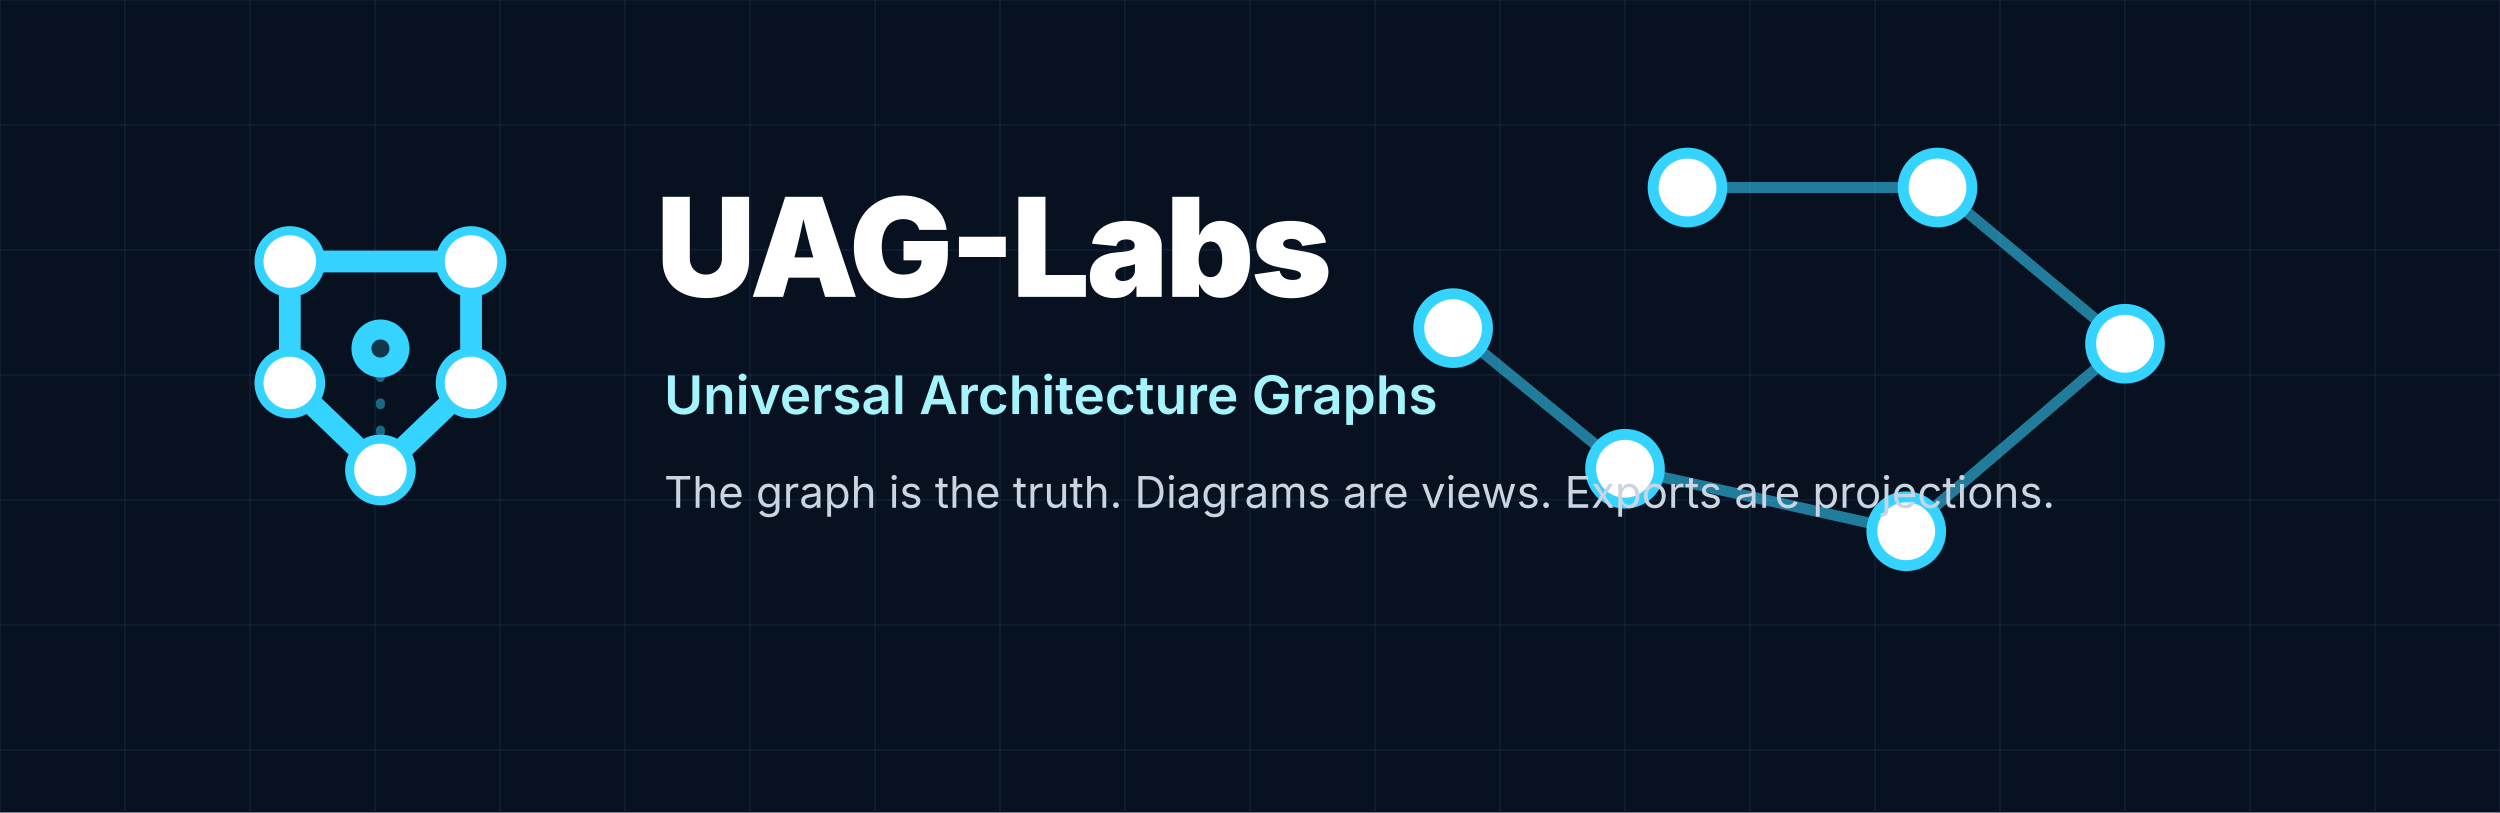
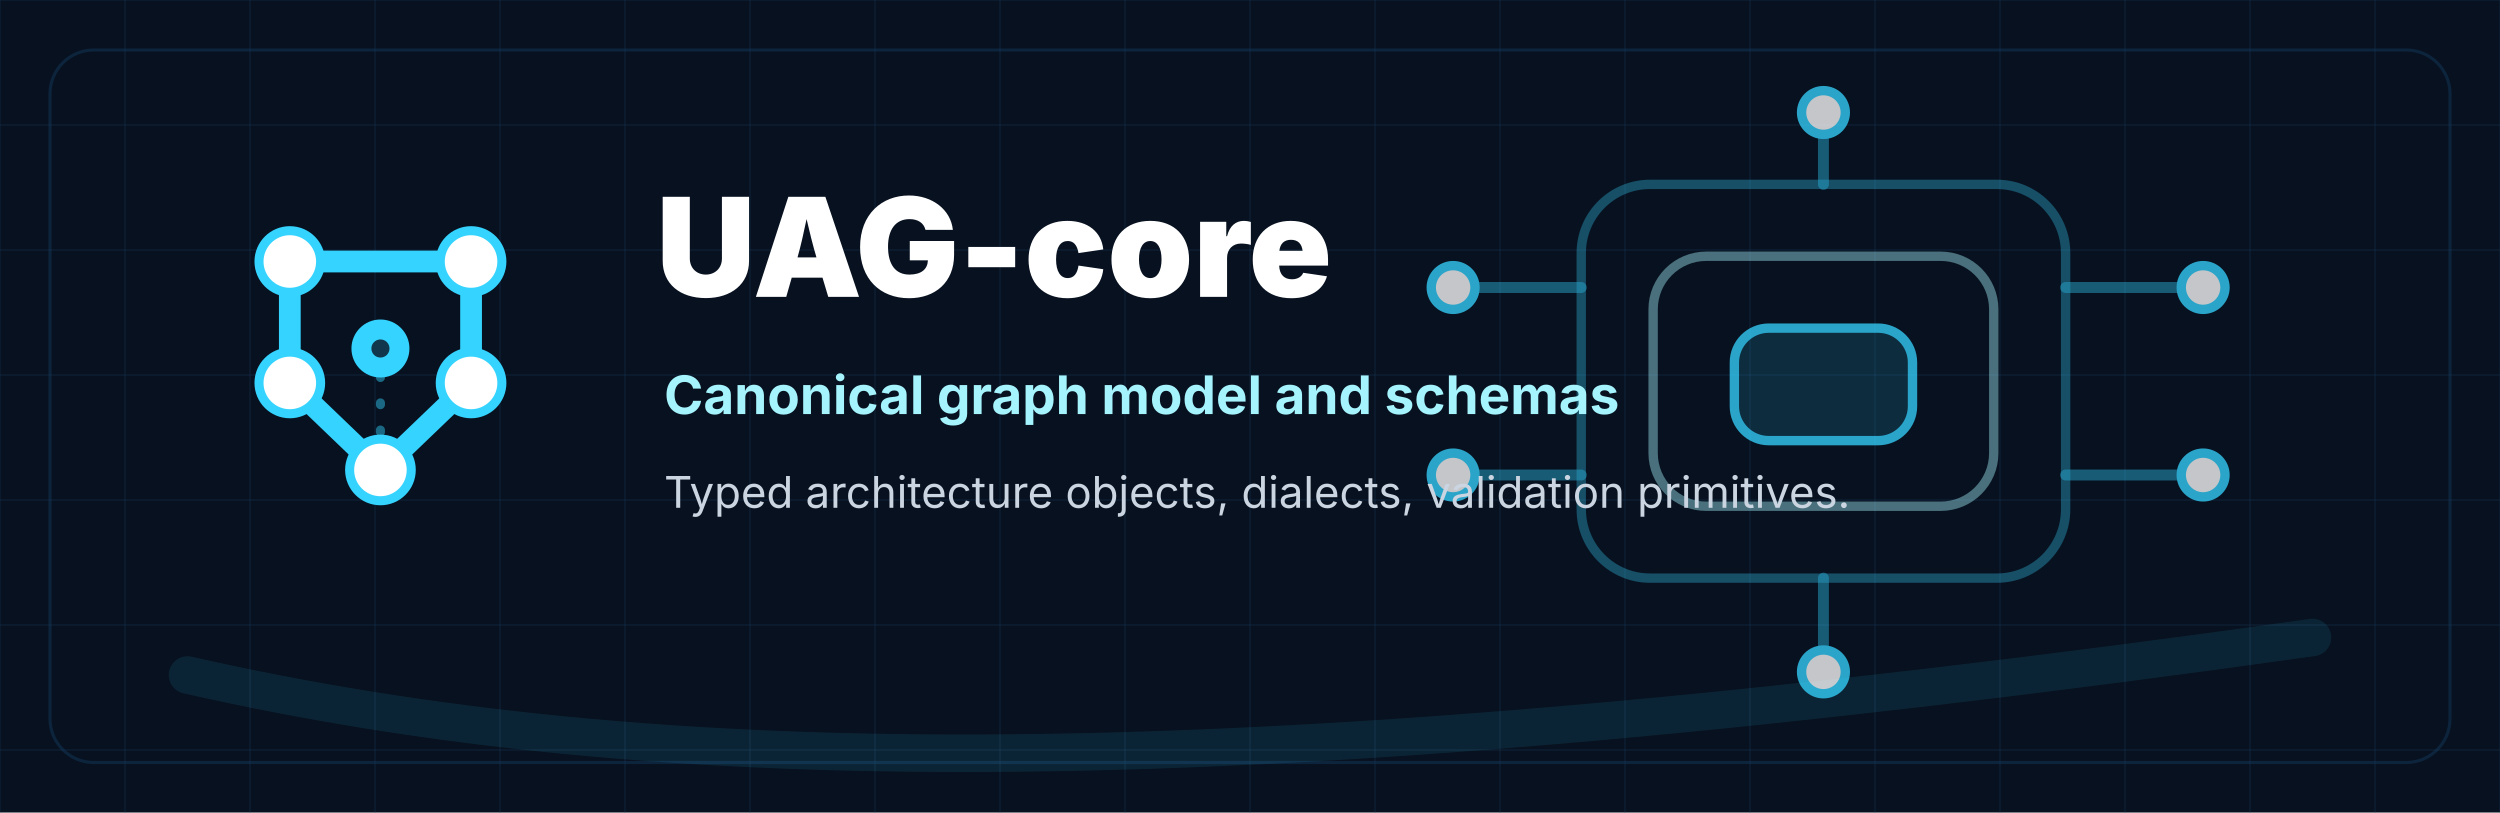
<svg xmlns="http://www.w3.org/2000/svg" width="1600" height="520" viewBox="0 0 1600 520" fill="none">
  <rect width="1600" height="520" fill="#07111F" />
-   <path d="M0 0 L0 520" stroke="#1E3A5F" stroke-opacity="0.35" stroke-width="1" />
-   <path d="M80 0 L80 520" stroke="#1E3A5F" stroke-opacity="0.35" stroke-width="1" />
-   <path d="M160 0 L160 520" stroke="#1E3A5F" stroke-opacity="0.35" stroke-width="1" />
-   <path d="M240 0 L240 520" stroke="#1E3A5F" stroke-opacity="0.35" stroke-width="1" />
-   <path d="M320 0 L320 520" stroke="#1E3A5F" stroke-opacity="0.35" stroke-width="1" />
-   <path d="M400 0 L400 520" stroke="#1E3A5F" stroke-opacity="0.35" stroke-width="1" />
-   <path d="M480 0 L480 520" stroke="#1E3A5F" stroke-opacity="0.35" stroke-width="1" />
-   <path d="M560 0 L560 520" stroke="#1E3A5F" stroke-opacity="0.35" stroke-width="1" />
-   <path d="M640 0 L640 520" stroke="#1E3A5F" stroke-opacity="0.35" stroke-width="1" />
-   <path d="M720 0 L720 520" stroke="#1E3A5F" stroke-opacity="0.35" stroke-width="1" />
-   <path d="M800 0 L800 520" stroke="#1E3A5F" stroke-opacity="0.35" stroke-width="1" />
-   <path d="M880 0 L880 520" stroke="#1E3A5F" stroke-opacity="0.35" stroke-width="1" />
-   <path d="M960 0 L960 520" stroke="#1E3A5F" stroke-opacity="0.35" stroke-width="1" />
-   <path d="M1040 0 L1040 520" stroke="#1E3A5F" stroke-opacity="0.35" stroke-width="1" />
-   <path d="M1120 0 L1120 520" stroke="#1E3A5F" stroke-opacity="0.35" stroke-width="1" />
-   <path d="M1200 0 L1200 520" stroke="#1E3A5F" stroke-opacity="0.35" stroke-width="1" />
-   <path d="M1280 0 L1280 520" stroke="#1E3A5F" stroke-opacity="0.35" stroke-width="1" />
-   <path d="M1360 0 L1360 520" stroke="#1E3A5F" stroke-opacity="0.35" stroke-width="1" />
-   <path d="M1440 0 L1440 520" stroke="#1E3A5F" stroke-opacity="0.35" stroke-width="1" />
-   <path d="M1520 0 L1520 520" stroke="#1E3A5F" stroke-opacity="0.35" stroke-width="1" />
-   <path d="M1600 0 L1600 520" stroke="#1E3A5F" stroke-opacity="0.35" stroke-width="1" />
-   <path d="M0 0 L1600 0" stroke="#1E3A5F" stroke-opacity="0.35" stroke-width="1" />
-   <path d="M0 80 L1600 80" stroke="#1E3A5F" stroke-opacity="0.35" stroke-width="1" />
-   <path d="M0 160 L1600 160" stroke="#1E3A5F" stroke-opacity="0.35" stroke-width="1" />
-   <path d="M0 240 L1600 240" stroke="#1E3A5F" stroke-opacity="0.35" stroke-width="1" />
-   <path d="M0 320 L1600 320" stroke="#1E3A5F" stroke-opacity="0.35" stroke-width="1" />
-   <path d="M0 400 L1600 400" stroke="#1E3A5F" stroke-opacity="0.35" stroke-width="1" />
-   <path d="M0 480 L1600 480" stroke="#1E3A5F" stroke-opacity="0.35" stroke-width="1" />
-   <path d="M1080 120 L1240 120" stroke="#35D3FF" stroke-opacity="0.55" stroke-width="7" stroke-linecap="round" />
-   <path d="M1240 120 L1360 220" stroke="#35D3FF" stroke-opacity="0.55" stroke-width="7" stroke-linecap="round" />
-   <path d="M1360 220 L1220 340" stroke="#35D3FF" stroke-opacity="0.55" stroke-width="7" stroke-linecap="round" />
-   <path d="M1220 340 L1040 300" stroke="#35D3FF" stroke-opacity="0.55" stroke-width="7" stroke-linecap="round" />
-   <path d="M1040 300 L930 210" stroke="#35D3FF" stroke-opacity="0.55" stroke-width="7" stroke-linecap="round" />
-   <circle cx="1080" cy="120" r="22" fill="#FFFFFF" stroke="#35D3FF" stroke-width="7" />
-   <circle cx="1240" cy="120" r="22" fill="#FFFFFF" stroke="#35D3FF" stroke-width="7" />
-   <circle cx="1360" cy="220" r="22" fill="#FFFFFF" stroke="#35D3FF" stroke-width="7" />
-   <circle cx="1220" cy="340" r="22" fill="#FFFFFF" stroke="#35D3FF" stroke-width="7" />
-   <circle cx="1040" cy="300" r="22" fill="#FFFFFF" stroke="#35D3FF" stroke-width="7" />
-   <circle cx="930" cy="210" r="22" fill="#FFFFFF" stroke="#35D3FF" stroke-width="7" />
+   <path d="M0 0 L0 520" stroke="#1E3A5F" stroke-opacity="0.28" stroke-width="1" />
+   <path d="M80 0 L80 520" stroke="#1E3A5F" stroke-opacity="0.28" stroke-width="1" />
+   <path d="M160 0 L160 520" stroke="#1E3A5F" stroke-opacity="0.28" stroke-width="1" />
+   <path d="M240 0 L240 520" stroke="#1E3A5F" stroke-opacity="0.28" stroke-width="1" />
+   <path d="M320 0 L320 520" stroke="#1E3A5F" stroke-opacity="0.28" stroke-width="1" />
+   <path d="M400 0 L400 520" stroke="#1E3A5F" stroke-opacity="0.28" stroke-width="1" />
+   <path d="M480 0 L480 520" stroke="#1E3A5F" stroke-opacity="0.28" stroke-width="1" />
+   <path d="M560 0 L560 520" stroke="#1E3A5F" stroke-opacity="0.28" stroke-width="1" />
+   <path d="M640 0 L640 520" stroke="#1E3A5F" stroke-opacity="0.28" stroke-width="1" />
+   <path d="M720 0 L720 520" stroke="#1E3A5F" stroke-opacity="0.28" stroke-width="1" />
+   <path d="M800 0 L800 520" stroke="#1E3A5F" stroke-opacity="0.28" stroke-width="1" />
+   <path d="M880 0 L880 520" stroke="#1E3A5F" stroke-opacity="0.28" stroke-width="1" />
+   <path d="M960 0 L960 520" stroke="#1E3A5F" stroke-opacity="0.28" stroke-width="1" />
+   <path d="M1040 0 L1040 520" stroke="#1E3A5F" stroke-opacity="0.28" stroke-width="1" />
+   <path d="M1120 0 L1120 520" stroke="#1E3A5F" stroke-opacity="0.28" stroke-width="1" />
+   <path d="M1200 0 L1200 520" stroke="#1E3A5F" stroke-opacity="0.28" stroke-width="1" />
+   <path d="M1280 0 L1280 520" stroke="#1E3A5F" stroke-opacity="0.28" stroke-width="1" />
+   <path d="M1360 0 L1360 520" stroke="#1E3A5F" stroke-opacity="0.28" stroke-width="1" />
+   <path d="M1440 0 L1440 520" stroke="#1E3A5F" stroke-opacity="0.28" stroke-width="1" />
+   <path d="M1520 0 L1520 520" stroke="#1E3A5F" stroke-opacity="0.28" stroke-width="1" />
+   <path d="M1600 0 L1600 520" stroke="#1E3A5F" stroke-opacity="0.28" stroke-width="1" />
+   <path d="M0 0 L1600 0" stroke="#1E3A5F" stroke-opacity="0.28" stroke-width="1" />
+   <path d="M0 80 L1600 80" stroke="#1E3A5F" stroke-opacity="0.28" stroke-width="1" />
+   <path d="M0 160 L1600 160" stroke="#1E3A5F" stroke-opacity="0.28" stroke-width="1" />
+   <path d="M0 240 L1600 240" stroke="#1E3A5F" stroke-opacity="0.28" stroke-width="1" />
+   <path d="M0 320 L1600 320" stroke="#1E3A5F" stroke-opacity="0.28" stroke-width="1" />
+   <path d="M0 400 L1600 400" stroke="#1E3A5F" stroke-opacity="0.28" stroke-width="1" />
+   <path d="M0 480 L1600 480" stroke="#1E3A5F" stroke-opacity="0.28" stroke-width="1" />
+   <rect x="32" y="32" width="1536" height="456" rx="28" stroke="#133456" stroke-opacity="0.55" stroke-width="2" />
+   <path d="M120 432 C420 500 790 505 1480 408" stroke="#35D3FF" stroke-opacity="0.10" stroke-width="24" stroke-linecap="round" />
+   <g opacity="0.76">
+     <rect x="1012" y="118" width="310" height="252" rx="44" stroke="#35D3FF" stroke-width="6" stroke-opacity="0.42" />
+     <rect x="1058" y="164" width="218" height="160" rx="34" stroke="#A5F3FC" stroke-width="6" stroke-opacity="0.55" />
+     <rect x="1110" y="210" width="114" height="72" rx="22" fill="#35D3FF" fill-opacity="0.18" stroke="#35D3FF" stroke-width="6" />
+     <path d="M930 184 L1012 184 M930 304 L1012 304 M1322 184 L1410 184 M1322 304 L1410 304 M1167 72 L1167 118 M1167 370 L1167 430" stroke="#35D3FF" stroke-width="7" stroke-opacity="0.50" stroke-linecap="round" />
+     <circle cx="930" cy="184" r="14" fill="#FFFFFF" stroke="#35D3FF" stroke-width="6" />
+     <circle cx="930" cy="304" r="14" fill="#FFFFFF" stroke="#35D3FF" stroke-width="6" />
+     <circle cx="1410" cy="184" r="14" fill="#FFFFFF" stroke="#35D3FF" stroke-width="6" />
+     <circle cx="1410" cy="304" r="14" fill="#FFFFFF" stroke="#35D3FF" stroke-width="6" />
+     <circle cx="1167" cy="72" r="14" fill="#FFFFFF" stroke="#35D3FF" stroke-width="6" />
+     <circle cx="1167" cy="430" r="14" fill="#FFFFFF" stroke="#35D3FF" stroke-width="6" />
+   </g>
  <g transform="translate(95 85) scale(0.58)">
    <path d="M156 142 L156 276" stroke="#35D3FF" stroke-width="24" stroke-linecap="round" />
    <path d="M356 142 L356 276" stroke="#35D3FF" stroke-width="24" stroke-linecap="round" />
    <path d="M156 276 L256 372" stroke="#35D3FF" stroke-width="24" stroke-linecap="round" />
    <path d="M356 276 L256 372" stroke="#35D3FF" stroke-width="24" stroke-linecap="round" />
    <path d="M156 142 L356 142" stroke="#35D3FF" stroke-width="24" stroke-linecap="round" />
    <path d="M256 238 L256 372" stroke="#35D3FF" stroke-opacity="0.45" stroke-width="10" stroke-linecap="round" stroke-dasharray="2 28" />
    <circle cx="156" cy="142" r="34" fill="#FFFFFF" stroke="#35D3FF" stroke-width="10" />
    <circle cx="356" cy="142" r="34" fill="#FFFFFF" stroke="#35D3FF" stroke-width="10" />
    <circle cx="156" cy="276" r="34" fill="#FFFFFF" stroke="#35D3FF" stroke-width="10" />
    <circle cx="356" cy="276" r="34" fill="#FFFFFF" stroke="#35D3FF" stroke-width="10" />
    <circle cx="256" cy="372" r="34" fill="#FFFFFF" stroke="#35D3FF" stroke-width="10" />
    <circle cx="256" cy="238" r="27" fill="#35D3FF" stroke="#35D3FF" stroke-width="10" />
    <circle cx="256" cy="238" r="10" fill="#07111F" fill-opacity="0.8" />
  </g>
-   <text x="420" y="190" fill="#FFFFFF" font-family="Inter, Segoe UI, Arial, sans-serif" font-size="88" font-weight="850" letter-spacing="-2">UAG-Labs</text>
-   <text x="425" y="265" fill="#A5F3FC" font-family="Inter, Segoe UI, Arial, sans-serif" font-size="34" font-weight="600">Universal Architecture Graphs</text>
-   <text x="425" y="325" fill="#CBD5E1" font-family="Inter, Segoe UI, Arial, sans-serif" font-size="28">The graph is the truth. Diagrams are views. Exports are projections.</text>
+   <text x="420" y="190" fill="#FFFFFF" font-family="Inter, Segoe UI, Arial, sans-serif" font-size="88" font-weight="850">UAG-core</text>
+   <text x="425" y="265" fill="#A5F3FC" font-family="Inter, Segoe UI, Arial, sans-serif" font-size="34" font-weight="650">Canonical graph model and schemas</text>
+   <text x="425" y="325" fill="#CBD5E1" font-family="Inter, Segoe UI, Arial, sans-serif" font-size="28">Typed architecture objects, dialects, validation primitives.</text>
</svg>
